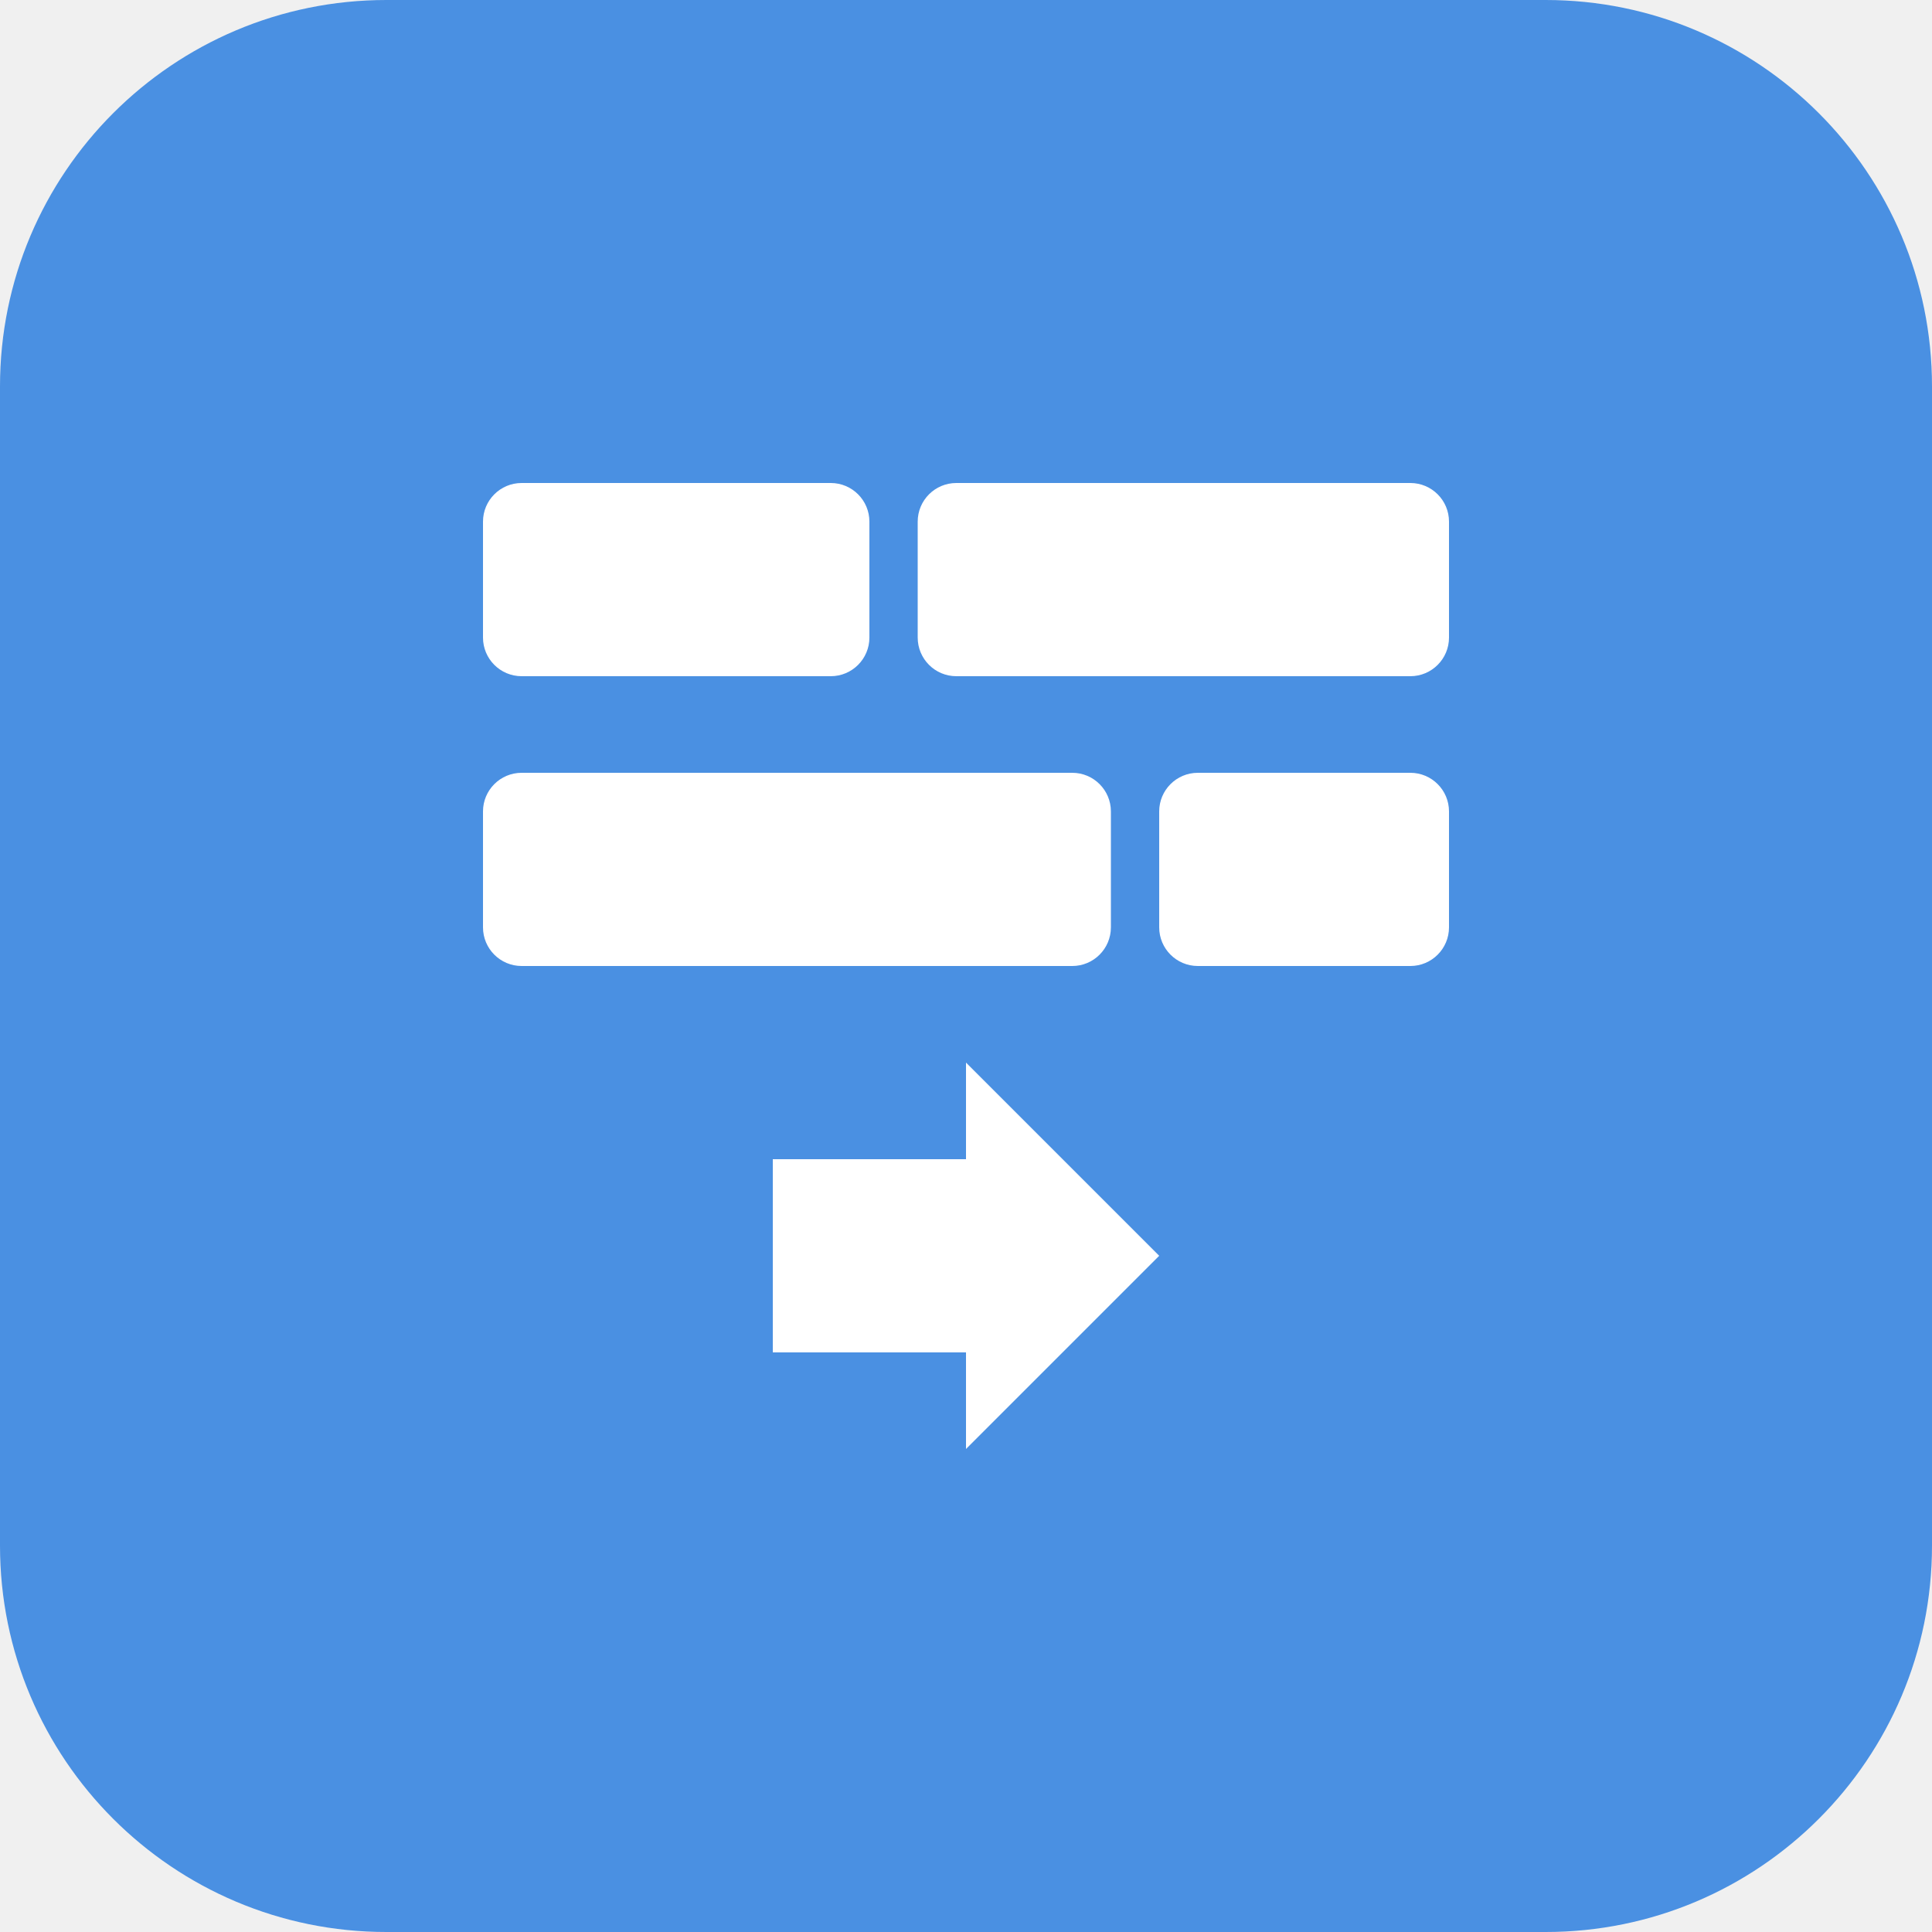
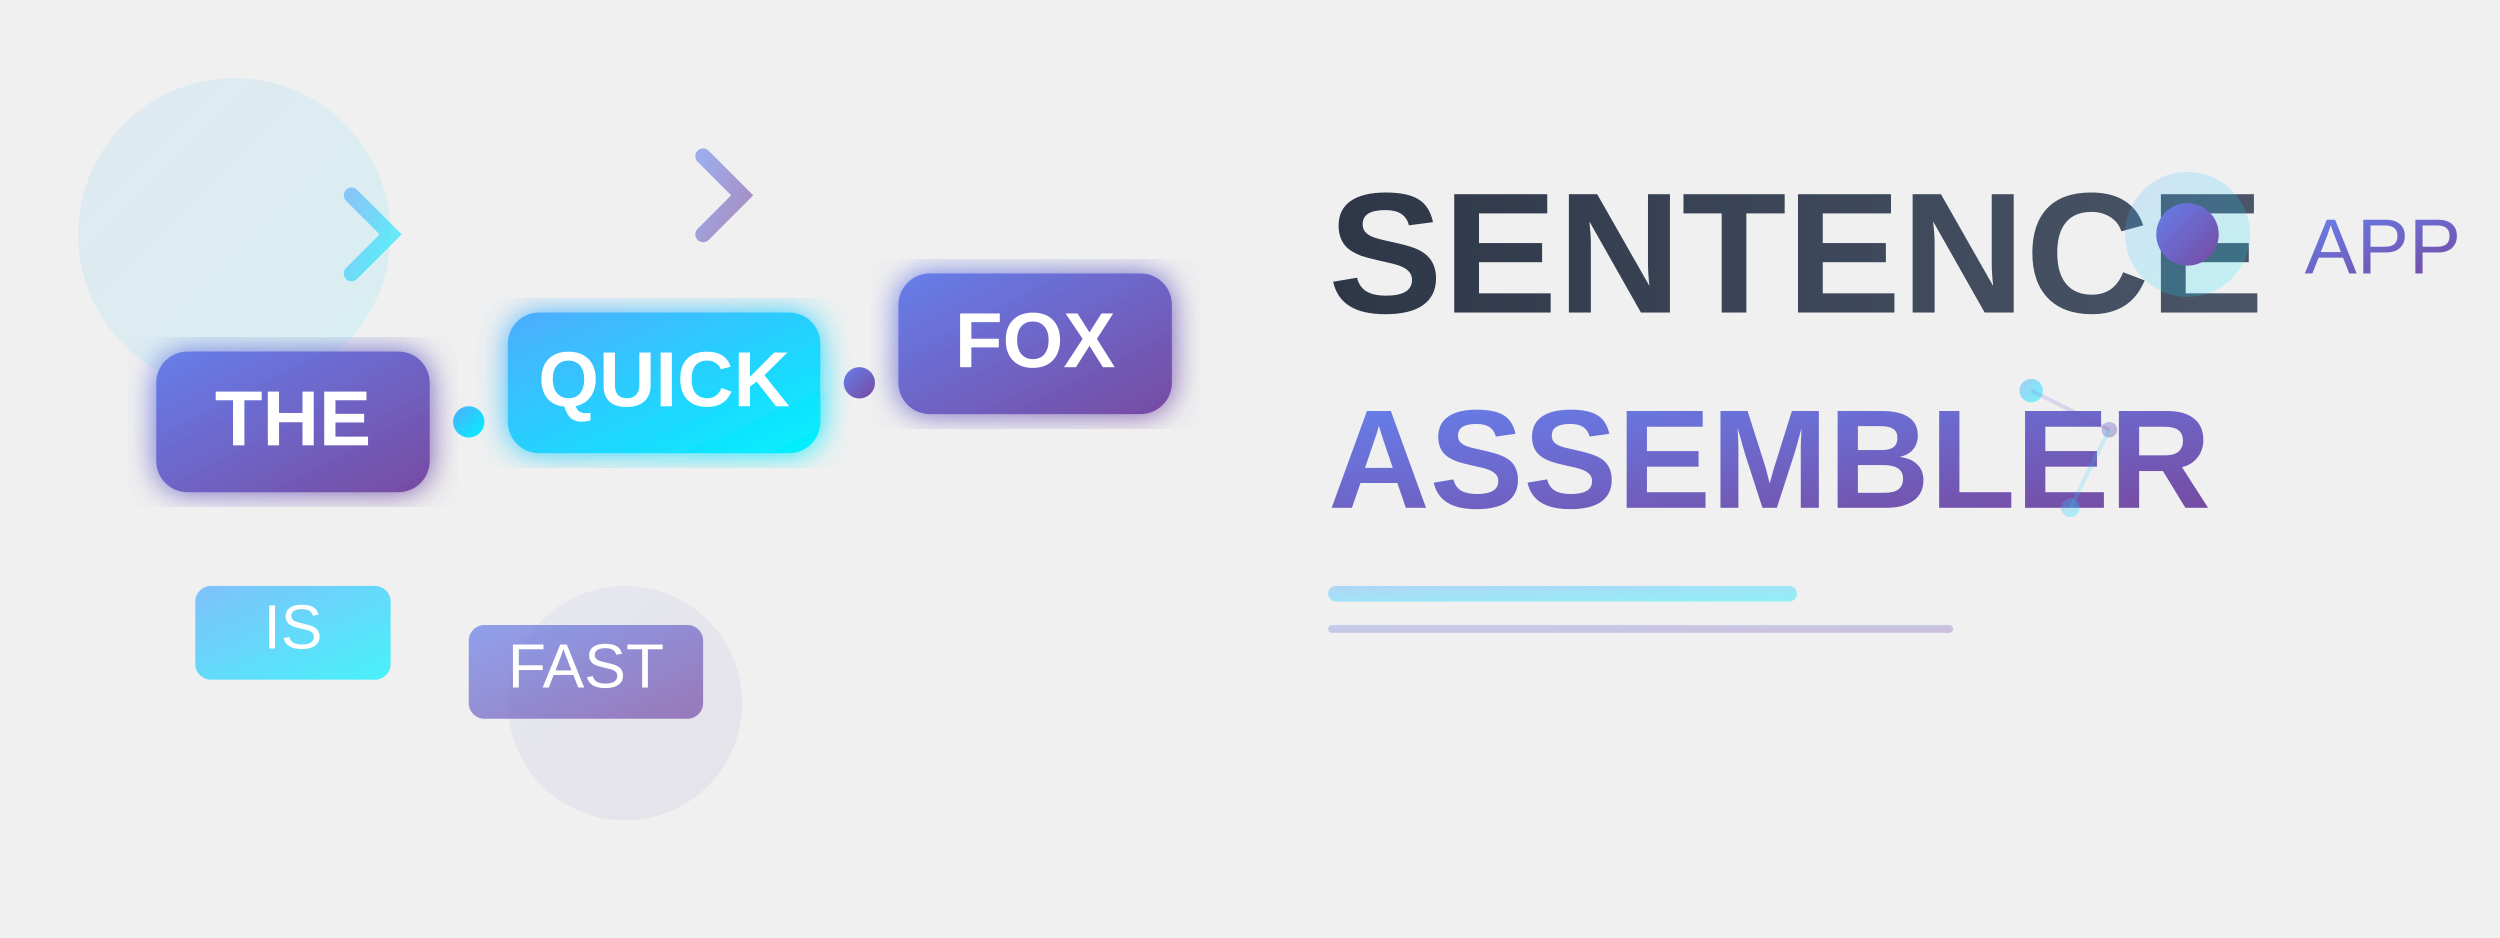
- <svg xmlns="http://www.w3.org/2000/svg" width="200" height="200" viewBox="0 0 200 200" fill="none">
-   <rect width="200" height="200" rx="40" fill="#4A90E2" />
-   <rect x="50" y="50" width="40" height="20" rx="4" fill="white" />
-   <rect x="95" y="50" width="55" height="20" rx="4" fill="white" />
-   <rect x="50" y="80" width="65" height="20" rx="4" fill="white" />
-   <rect x="120" y="80" width="30" height="20" rx="4" fill="white" />
-   <path d="M80 120 L100 120 L100 110 L120 130 L100 150 L100 140 L80 140 Z" fill="white" />
+ <svg xmlns="http://www.w3.org/2000/svg" viewBox="0 0 320 120">
+   <defs>
+     <linearGradient id="primaryGradient" x1="0%" y1="0%" x2="100%" y2="100%">
+       <stop offset="0%" style="stop-color:#667eea;stop-opacity:1" />
+       <stop offset="100%" style="stop-color:#764ba2;stop-opacity:1" />
+     </linearGradient>
+     <linearGradient id="accentGradient" x1="0%" y1="0%" x2="100%" y2="100%">
+       <stop offset="0%" style="stop-color:#4facfe;stop-opacity:1" />
+       <stop offset="100%" style="stop-color:#00f2fe;stop-opacity:1" />
+     </linearGradient>
+     <linearGradient id="textGradient" x1="0%" y1="0%" x2="100%" y2="0%">
+       <stop offset="0%" style="stop-color:#2d3748;stop-opacity:1" />
+       <stop offset="100%" style="stop-color:#4a5568;stop-opacity:1" />
+     </linearGradient>
+     <filter id="glow">
+       <feGaussianBlur stdDeviation="2" result="coloredBlur" />
+       <feMerge>
+         <feMergeNode in="coloredBlur" />
+         <feMergeNode in="SourceGraphic" />
+       </feMerge>
+     </filter>
+   </defs>
+   <circle cx="30" cy="30" r="20" fill="url(#accentGradient)" opacity="0.1" />
+   <circle cx="80" cy="90" r="15" fill="url(#primaryGradient)" opacity="0.08" />
+   <rect x="20" y="45" width="35" height="18" rx="4" fill="url(#primaryGradient)" filter="url(#glow)" />
+   <text x="37.5" y="57" font-family="Arial, sans-serif" font-size="10" font-weight="600" fill="white" text-anchor="middle">THE</text>
+   <line x1="55" y1="54" x2="65" y2="54" stroke="url(#accentGradient)" stroke-width="3" stroke-linecap="round" opacity="0.8" />
+   <circle cx="60" cy="54" r="2" fill="url(#accentGradient)" />
+   <rect x="65" y="40" width="40" height="18" rx="4" fill="url(#accentGradient)" filter="url(#glow)" />
+   <text x="85" y="52" font-family="Arial, sans-serif" font-size="10" font-weight="600" fill="white" text-anchor="middle">QUICK</text>
+   <line x1="105" y1="49" x2="115" y2="49" stroke="url(#primaryGradient)" stroke-width="3" stroke-linecap="round" opacity="0.8" />
+   <circle cx="110" cy="49" r="2" fill="url(#primaryGradient)" />
+   <rect x="115" y="35" width="35" height="18" rx="4" fill="url(#primaryGradient)" filter="url(#glow)" />
+   <text x="132.5" y="47" font-family="Arial, sans-serif" font-size="10" font-weight="600" fill="white" text-anchor="middle">FOX</text>
+   <path d="M 45 25 L 50 30 L 45 35" stroke="url(#accentGradient)" stroke-width="2" fill="none" stroke-linecap="round" opacity="0.6" />
+   <path d="M 90 20 L 95 25 L 90 30" stroke="url(#primaryGradient)" stroke-width="2" fill="none" stroke-linecap="round" opacity="0.6" />
+   <rect x="25" y="75" width="25" height="12" rx="2" fill="url(#accentGradient)" opacity="0.7" />
+   <text x="37.5" y="83" font-family="Arial, sans-serif" font-size="8" font-weight="500" fill="white" text-anchor="middle">IS</text>
+   <rect x="60" y="80" width="30" height="12" rx="2" fill="url(#primaryGradient)" opacity="0.7" />
+   <text x="75" y="88" font-family="Arial, sans-serif" font-size="8" font-weight="500" fill="white" text-anchor="middle">FAST</text>
+   <text x="170" y="40" font-family="Arial, sans-serif" font-size="22" font-weight="700" fill="url(#textGradient)">
+     SENTENCE
+   </text>
+   <text x="170" y="65" font-family="Arial, sans-serif" font-size="18" font-weight="600" fill="url(#primaryGradient)">
+     ASSEMBLER
+   </text>
+   <rect x="170" y="75" width="60" height="2" rx="1" fill="url(#accentGradient)" opacity="0.4" />
+   <rect x="170" y="80" width="80" height="1" rx="0.5" fill="url(#primaryGradient)" opacity="0.3" />
+   <circle cx="280" cy="30" r="8" fill="url(#accentGradient)" opacity="0.2" />
+   <circle cx="280" cy="30" r="4" fill="url(#primaryGradient)" />
+   <text x="295" y="35" font-family="Arial, sans-serif" font-size="10" font-weight="500" fill="url(#primaryGradient)">APP</text>
+   <circle cx="260" cy="50" r="1.5" fill="url(#accentGradient)" opacity="0.5" />
+   <circle cx="270" cy="55" r="1" fill="url(#primaryGradient)" opacity="0.4" />
+   <circle cx="265" cy="65" r="1.2" fill="url(#accentGradient)" opacity="0.3" />
+   <line x1="260" y1="50" x2="270" y2="55" stroke="url(#primaryGradient)" stroke-width="0.5" opacity="0.2" />
+   <line x1="270" y1="55" x2="265" y2="65" stroke="url(#accentGradient)" stroke-width="0.5" opacity="0.2" />
</svg>
